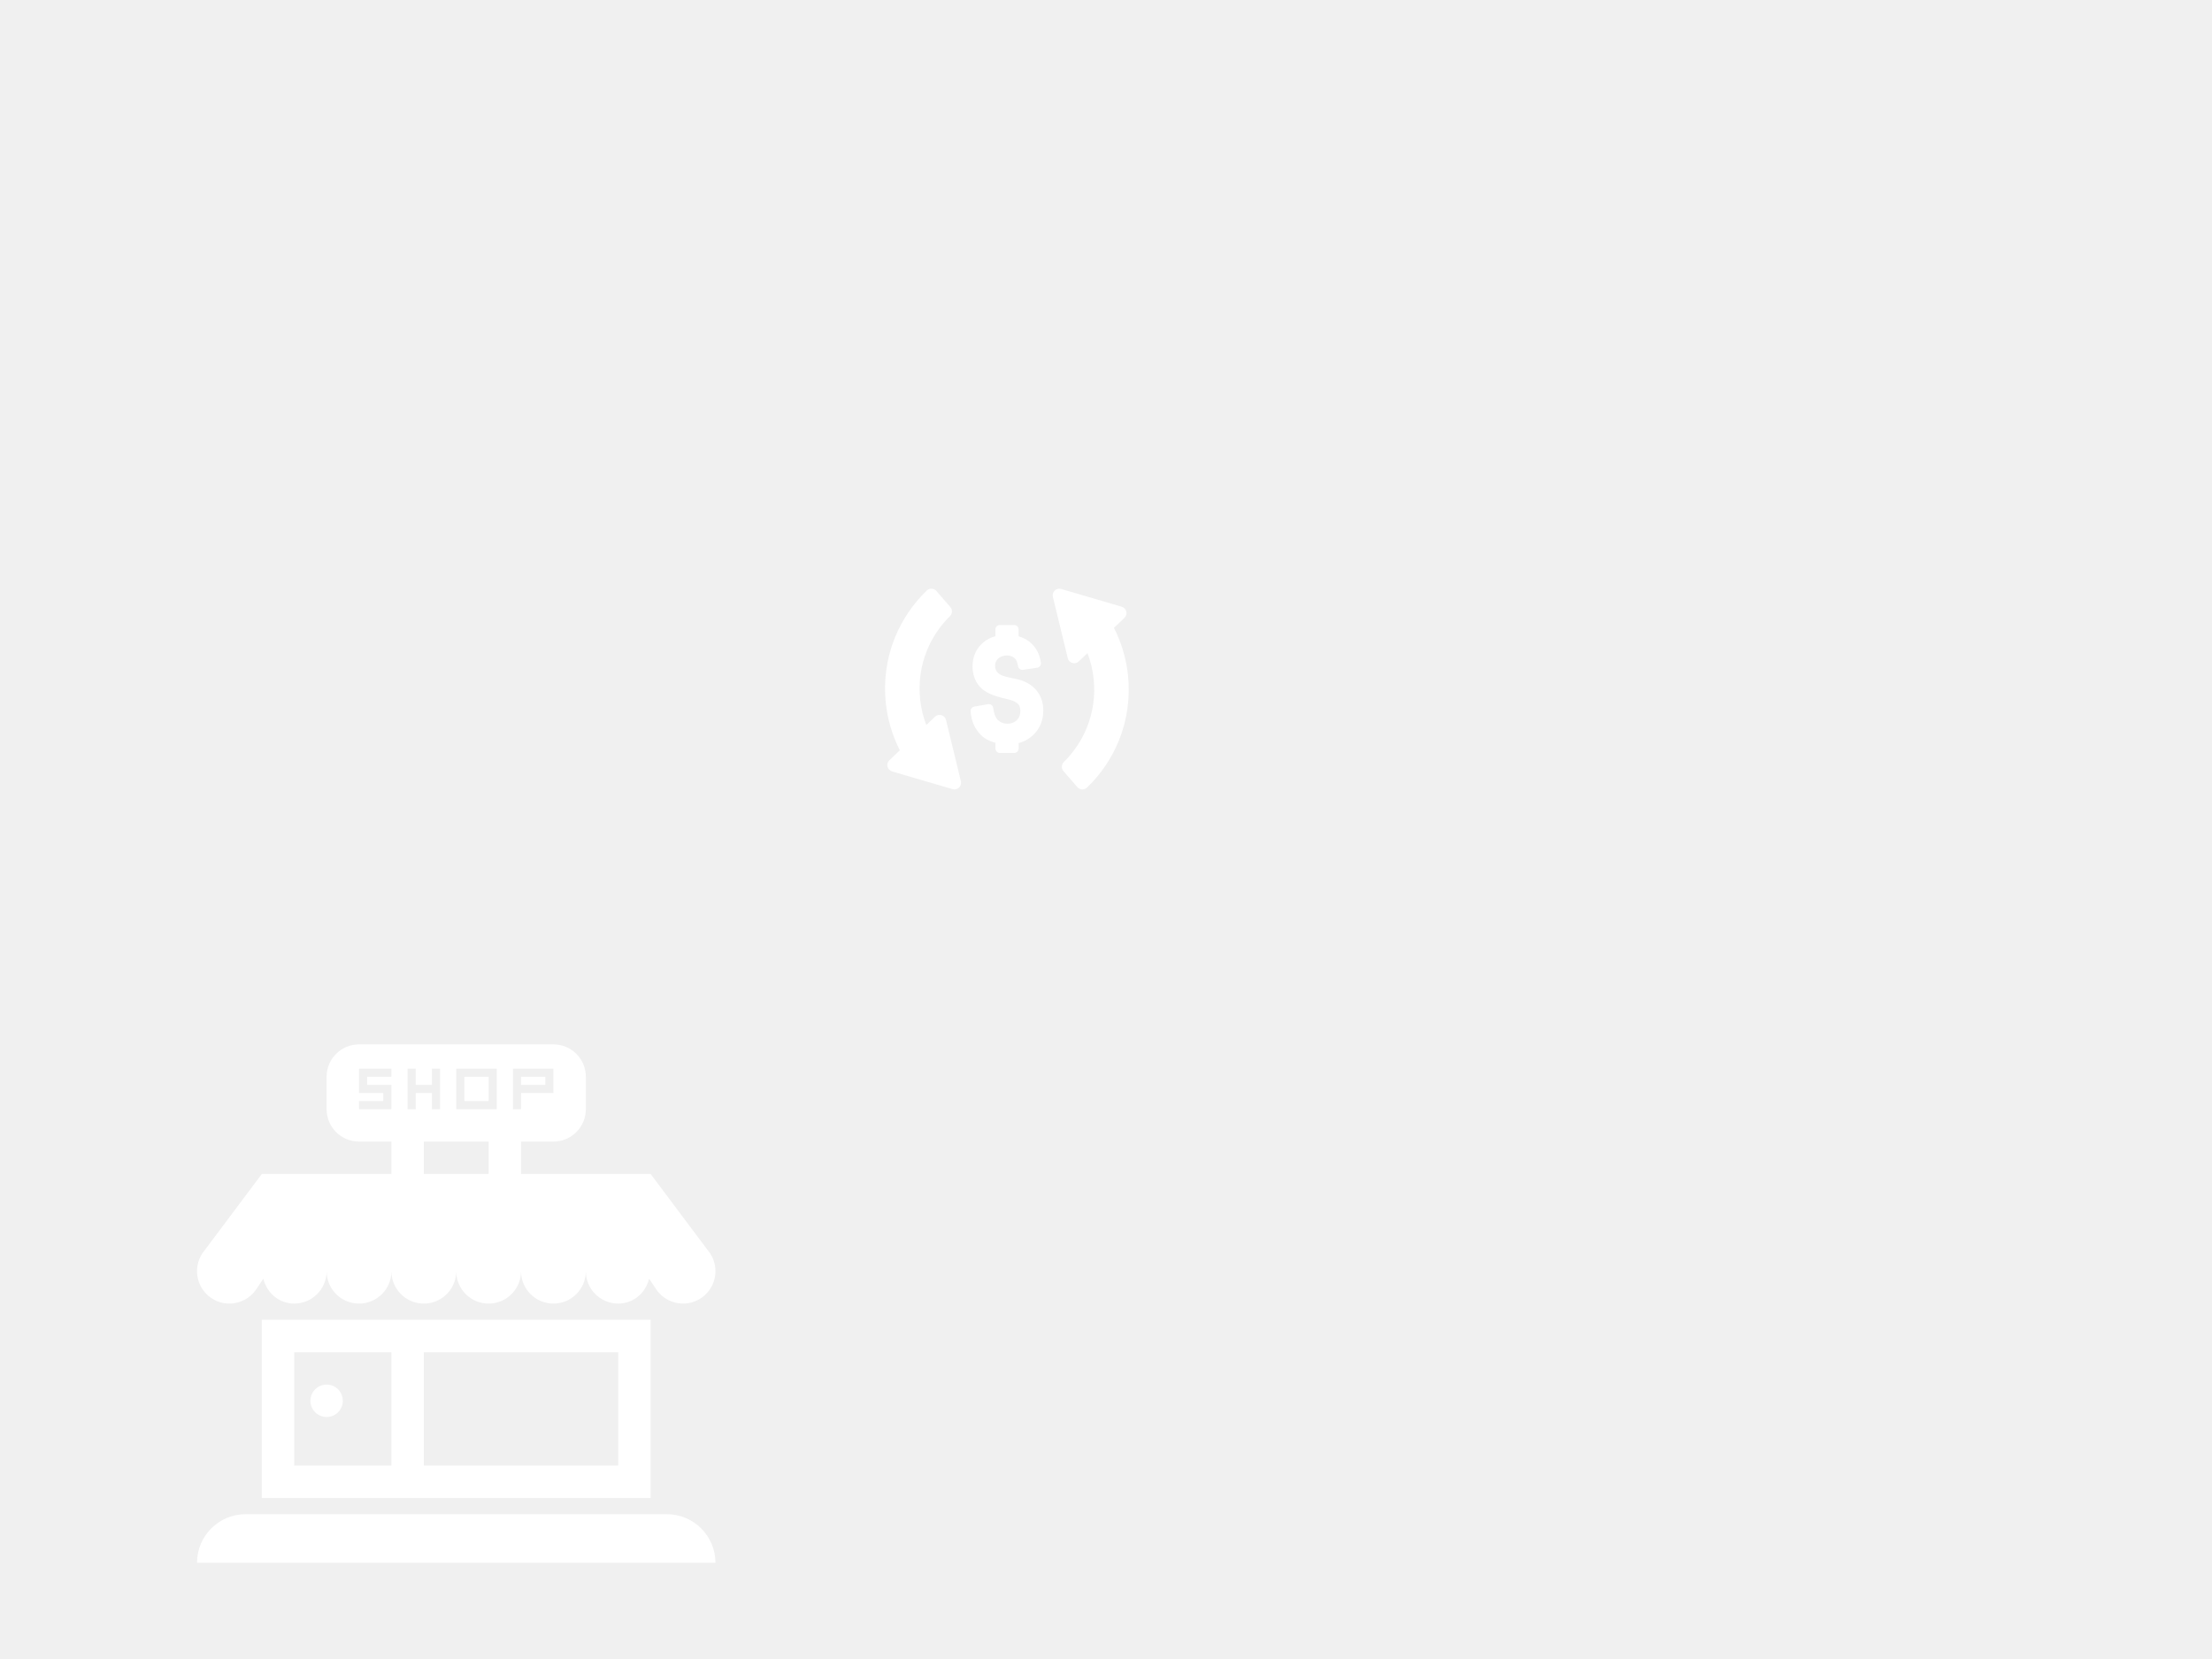
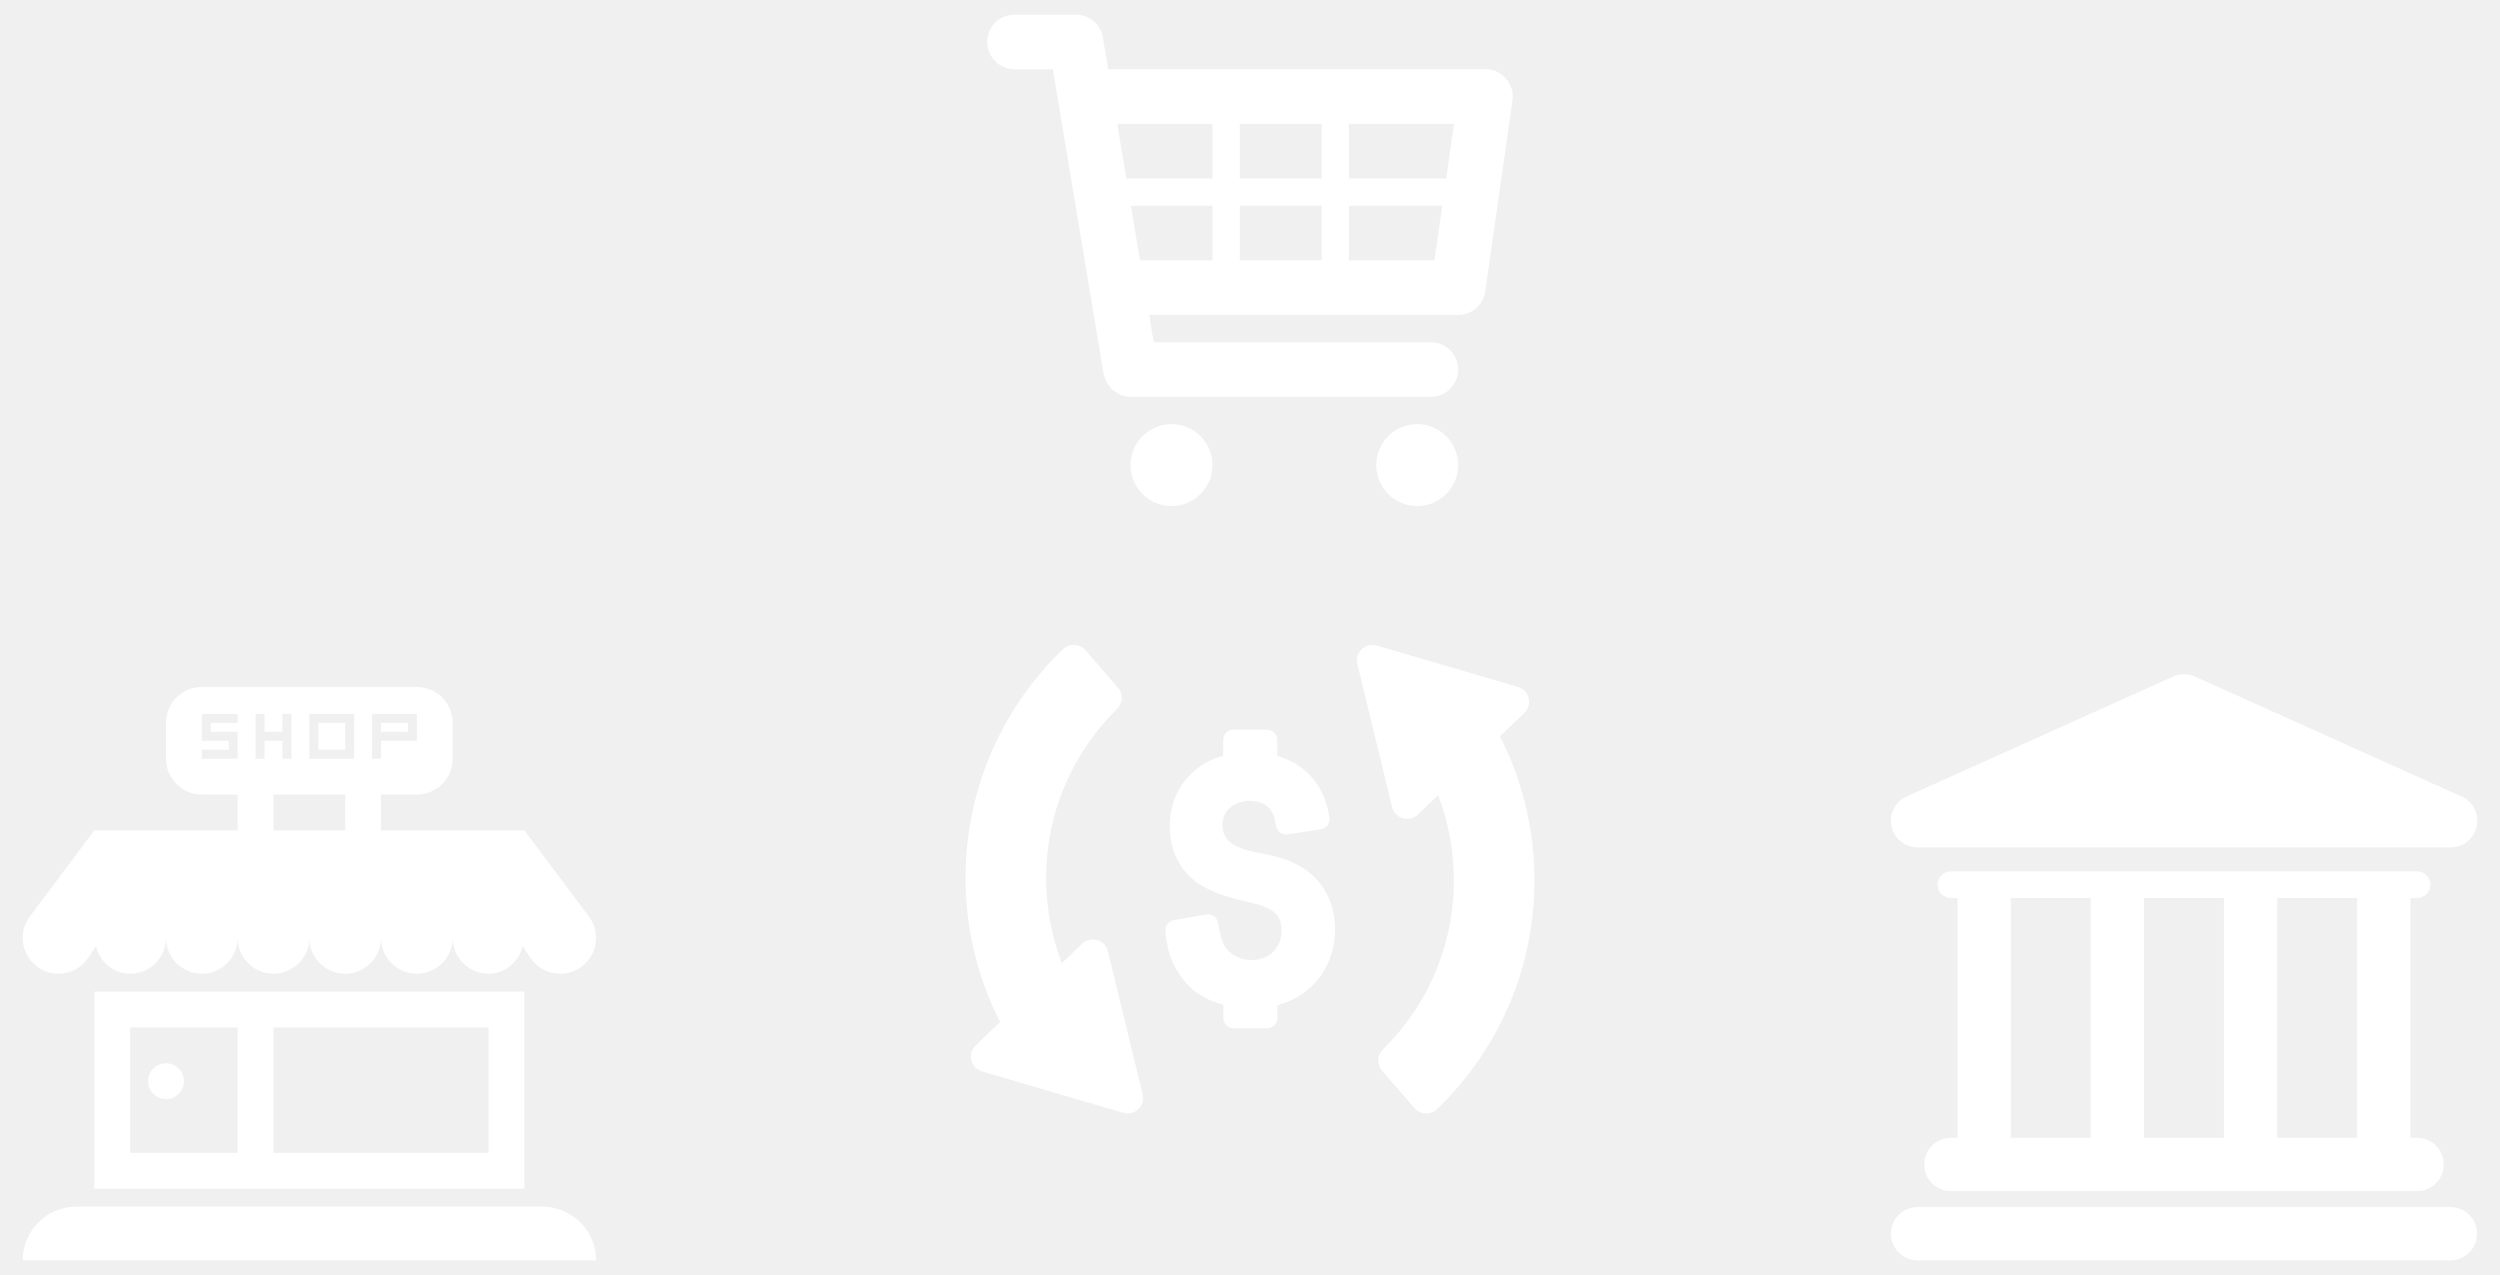
- <svg xmlns="http://www.w3.org/2000/svg" xmlns:xlink="http://www.w3.org/1999/xlink" class="fragment roll-in" width="640" height="480">
-   <defs>
-     <svg viewBox="0 0 1000 1000" height="1000px" width="1000px" y="0px" x="0px" id="svg_1">
-       <g>
-         <path d="m603,485.6c-10.3,-10.3 -23.4,-19 -39.1,-25.9c-14.6,-6.4 -30.5,-9.6 -45.8,-12.7c-20,-4 -39.1,-7.9 -51.6,-18.3c-1.8,-1.5 -3.5,-3.2 -5,-5c-5,-6 -7.4,-13.7 -7.4,-23.3c0,-9.7 2.9,-17.5 9.1,-24.5c4.9,-5.5 12.2,-9.7 20.4,-12.1c4.7,-1.3 9.6,-2 14.7,-2c12.9,0 24.4,4.5 31.4,12.3c5.2,5.8 8.9,15.4 10.8,27.9c1.2,8.2 8.3,14.1 16.4,14.1c0.8,0 1.6,-0.1 2.5,-0.2l53.3,-8c9,-1.3 15.2,-9.7 14,-18.7l0,0c-4.6,-32.5 -18.5,-58.6 -41.3,-77.6c-11.7,-9.7 -26.4,-17.2 -42.9,-22.1v-25.8c0,-9.2 -7.4,-16.6 -16.6,-16.6h-42.1h-11.9c-9.2,0 -16.6,7.4 -16.6,16.6v25.4c-18.2,5.1 -34.1,13.4 -46.6,24.3c-26.3,23 -39.7,53.4 -39.7,90.2c0,10.4 1.2,20.3 3.5,29.7c2.3,9.4 5.7,18.2 10.2,26.5c9.3,17 22.7,30.5 39.9,40.1c24.3,13.6 47.9,19.6 73.9,25.4c17.2,3.9 36.1,9.5 45.9,21.4c4.5,5.6 6.9,13.8 6.9,24.3c0,13.1 -3.6,23.7 -11.1,32.2c-7,8 -17.2,13.3 -28.7,15.1c-2.7,0.4 -5.6,0.6 -8.4,0.6c-16.4,0 -31.7,-6.9 -40.7,-18.6c-4.2,-5.4 -10,-16.9 -13.4,-41c-1.2,-8.3 -8.3,-14.2 -16.4,-14.2c-0.9,0 -1.9,0.1 -2.9,0.2l-52.1,9.1c-8.4,1.5 -14.3,9 -13.7,17.5c1.8,25.7 8.7,48.1 20.3,66.4c11.8,18.6 26.3,32.4 43,41c9.5,4.9 19.6,8.8 30.3,11.7v21.4c0,9.2 7.4,16.6 16.6,16.6h54c9.2,0 16.6,-7.4 16.6,-16.6v-20.4c23.1,-6.4 43.3,-18.2 58.8,-34.5c22.7,-23.9 34.2,-53.8 34.2,-89.1c0,-16.1 -2.8,-31.4 -8.3,-45.4c-5.8,-14.3 -13.9,-26.9 -24.4,-37.4z" />
-         <g>
-           <g>
-             <path d="m901.8,257.8l39.4,-37.6c13.9,-13.3 8.2,-36.7 -10.2,-42.1l-227.9,-66.8c-18.5,-5.4 -35.9,11.2 -31.3,29.9l56,230.7c4.5,18.7 27.6,25.5 41.6,12.2l32.7,-31.2c12,31 19.8,63.6 23.3,97.5c6.5,62.2 -2.3,125.4 -25.6,183c-19.6,48.5 -49.4,92.9 -86.8,129.7c-9.4,9.3 -10.1,24.3 -1.4,34.3l52.5,60.5c9.4,10.8 25.9,11.5 36.3,1.6c51.8,-49.9 93,-110.7 120,-177.2c31.3,-77.2 43.1,-162 34.4,-245.4c-6.7,-63.3 -24.5,-123.3 -53,-179.1z" />
+ <svg xmlns="http://www.w3.org/2000/svg" width="500mm" height="255mm" viewBox="0 0 1771.653 903.543" id="svg4152" version="1.1">
+   <defs id="defs4154" />
+   <g id="layer1" transform="translate(140.9054,718.003)">
+     <g id="g5371" transform="translate(6.350839,-19.58938)" style="fill:#ffffff">
+       <path d="m -105.812,-8.391 c 8.208,0 16.243,-3.968 21.152,-11.308 l 5.455,-8.184 c 2.728,11.085 12.275,19.492 24.203,19.492 14.036,0 25.393,-11.358 25.393,-25.393 0,14.036 11.358,25.393 25.393,25.393 14.035,0 25.393,-11.358 25.393,-25.393 0,14.036 11.358,25.393 25.393,25.393 14.035,0 25.393,-11.358 25.393,-25.393 0,14.036 11.358,25.393 25.393,25.393 14.035,0 25.393,-11.358 25.393,-25.393 0,14.036 11.358,25.393 25.393,25.393 14.035,0 25.393,-11.358 25.393,-25.393 0,14.036 11.358,25.393 25.393,25.393 11.953,0 21.475,-8.407 24.203,-19.492 l 5.455,8.184 c 4.885,7.34 12.945,11.308 21.152,11.308 4.836,0 9.721,-1.389 14.061,-4.265 11.68,-7.787 14.829,-23.558 7.043,-35.213 l -46.521,-62.094 -101.572,0 0,-25.393 25.393,0 c 14.036,0 25.393,-11.358 25.393,-25.393 l 0,-25.393 c 0,-14.036 -11.358,-25.393 -25.393,-25.393 l -152.358,0 c -14.036,0 -25.393,11.358 -25.393,25.393 l 0,25.393 c 0,14.036 11.358,25.393 25.393,25.393 l 25.393,0 0,25.393 -101.572,0 -46.521,62.094 c -7.787,11.655 -4.613,27.427 7.043,35.213 4.315,2.877 9.225,4.265 14.061,4.265 z m 222.214,-184.099 31.741,0 0,19.045 -25.393,0 0,12.697 -6.348,0 0,-31.741 z m -44.438,0 31.741,0 0,31.741 -31.741,0 0,-31.741 z m -38.09,0 6.348,0 0,12.697 12.697,0 0,-12.697 6.348,0 0,31.741 -6.348,0 0,-12.697 -12.697,0 0,12.697 -6.348,0 0,-31.741 z m -38.09,31.741 0,-6.348 19.045,0 0,-6.348 -19.045,0 0,-19.045 25.393,0 0,6.348 -19.045,0 0,6.348 19.045,0 0,19.045 -25.393,0 z m 50.786,25.393 50.786,0 0,25.393 -50.786,0 0,-25.393 z m 228.537,330.109 -406.288,0 c 0,-21.029 17.061,-38.09 38.09,-38.09 l 330.109,0 c 21.029,0 38.09,17.061 38.09,38.09 z M -55.002,4.305 l -25.393,0 0,114.269 0,25.393 304.716,0 0,-25.393 0,-114.269 -25.393,0 -253.93,0 z m 0,114.269 0,-88.876 76.179,0 0,88.876 -76.179,0 z m 101.572,0 0,-88.876 152.358,0 0,88.876 -152.358,0 z M -16.912,67.788 c 0,7.018 -5.678,12.697 -12.697,12.697 -7.018,0 -12.697,-5.679 -12.697,-12.697 0,-7.018 5.678,-12.697 12.697,-12.697 7.018,0 12.697,5.679 12.697,12.697 z M 141.794,-179.794 l -19.045,0 0,-6.348 19.045,0 0,6.348 z m -63.482,-6.348 19.045,0 0,19.045 -19.045,0 0,-19.045 z" id="path4701" style="fill:#ffffff" />
+       <g transform="matrix(8.841772,0,0,8.841772,1179.489,-233.9844)" id="g4754" style="fill:#ffffff">
+         <g style="display:none;fill:#ffffff" id="Layer_2" display="none">
+           <rect style="display:inline;fill:#ffffff;stroke:#000000;stroke-width:0.25;stroke-linecap:round;stroke-linejoin:round;stroke-miterlimit:10" x="5" y="5" display="inline" stroke-miterlimit="10" width="40" height="40" id="rect4737" />
+         </g>
+         <g id="Layer_1" style="fill:#ffffff">
+           <g id="g4740" style="fill:#ffffff">
+             <path d="m 46.344,44.219 -42.708,0 c -1.18,0 -2.136,0.956 -2.136,2.136 0,1.179 0.956,2.135 2.136,2.135 l 42.708,0 c 1.18,0 2.136,-0.956 2.136,-2.135 -10e-4,-1.18 -0.957,-2.136 -2.136,-2.136 z" id="path4742" style="fill:#ffffff" />
+             <path d="m 6.305,38.665 c -1.18,0 -2.136,0.956 -2.136,2.136 0,1.18 0.956,2.136 2.136,2.136 l 37.37,0 c 1.179,0 2.135,-0.956 2.135,-2.136 0,-1.18 -0.956,-2.136 -2.135,-2.136 l -0.534,0 0,-19.219 0.534,0 c 0.59,0 1.067,-0.478 1.067,-1.067 0,-0.589 -0.478,-1.067 -1.067,-1.067 l -37.37,0 c -0.59,0 -1.067,0.478 -1.067,1.067 0,0.589 0.478,1.067 1.067,1.067 l 0.534,0 0,19.219 -0.534,0 z m 32.565,-19.219 0,19.219 -6.406,0 0,-19.219 6.406,0 z m -10.678,0 0,19.219 -6.406,0 0,-19.219 6.406,0 z m -17.083,0 6.406,0 0,19.219 -6.406,0 0,-19.219 z" id="path4744" style="fill:#ffffff" />
+             <path d="m 3.636,15.391 42.708,0 c 0.007,0 0.015,0 0.021,0 1.181,0 2.136,-0.956 2.136,-2.136 0,-0.938 -0.604,-1.733 -1.444,-2.021 L 25.867,1.699 c -0.557,-0.25 -1.194,-0.25 -1.752,0 L 2.76,11.308 c -0.919,0.414 -1.424,1.412 -1.212,2.396 0.211,0.984 1.081,1.687 2.088,1.687 z" id="path4746" style="fill:#ffffff" />
          </g>
-           <path d="m95.2,718.9l-39.4,37.6c-13.9,13.3 -8.2,36.7 10.2,42.1l227.9,66.8c18.5,5.4 35.9,-11.2 31.3,-29.9l-56,-230.7c-4.5,-18.7 -27.6,-25.5 -41.6,-12.2l-32.7,31.2c-12,-31 -19.8,-63.6 -23.3,-97.5c-6.5,-62.2 2.3,-125.4 25.6,-183c19.6,-48.5 49.4,-92.9 86.8,-129.7c9.4,-9.3 10.1,-24.3 1.4,-34.3l-52.5,-60.5c-9.4,-10.8 -25.9,-11.5 -36.3,-1.6c-51.8,49.9 -93,110.7 -120,177.2c-31.3,77.2 -43.1,162 -34.4,245.4c6.7,63.3 24.5,123.3 53,179.1z" />
        </g>
      </g>
-     </svg>
-     <svg id="svg_4" viewBox="0 0 50 50" height="50px" width="50px" y="0px" x="0px">
-       <g display="none" id="Layer_2">
-         <rect height="40" width="40" stroke-miterlimit="10" stroke-linejoin="round" stroke-linecap="round" stroke-width="0.25" stroke="#000000" fill="none" y="5" x="5" />
-       </g>
-       <g id="Layer_1">
-         <g>
-           <path d="m46.344,44.219h-42.708c-1.18,0 -2.136,0.956 -2.136,2.136c0,1.179 0.956,2.135 2.136,2.135h42.708c1.18,0 2.136,-0.956 2.136,-2.135c-0.001,-1.18 -0.957,-2.136 -2.136,-2.136z" />
-           <path d="m6.305,38.665c-1.18,0 -2.136,0.956 -2.136,2.136s0.956,2.136 2.136,2.136h37.37c1.179,0 2.135,-0.956 2.135,-2.136s-0.956,-2.136 -2.135,-2.136h-0.534v-19.219h0.534c0.59,0 1.067,-0.478 1.067,-1.067s-0.478,-1.067 -1.067,-1.067h-37.37c-0.59,0 -1.067,0.478 -1.067,1.067s0.478,1.067 1.067,1.067h0.534v19.219h-0.534l0,0zm32.565,-19.219v19.219h-6.406v-19.219h6.406l0,0zm-10.678,0v19.219h-6.406v-19.219h6.406l0,0zm-17.083,0h6.406v19.219h-6.406v-19.219l0,0z" />
-           <path d="m3.636,15.391h42.708c0.007,0 0.015,0 0.021,0c1.181,0 2.136,-0.956 2.136,-2.136c0,-0.938 -0.604,-1.733 -1.444,-2.021l-21.19,-9.535c-0.557,-0.25 -1.194,-0.25 -1.752,0l-21.355,9.609c-0.919,0.414 -1.424,1.412 -1.212,2.396c0.211,0.984 1.081,1.687 2.088,1.687z" />
+       <g transform="matrix(0.4391074,0,0,0.4391074,519.6755,-289.812)" id="g4764" style="fill:#ffffff">
+         <path d="m 603,485.6 c -10.3,-10.3 -23.4,-19 -39.1,-25.9 -14.6,-6.4 -30.5,-9.6 -45.8,-12.7 -20,-4 -39.1,-7.9 -51.6,-18.3 -1.8,-1.5 -3.5,-3.2 -5,-5 -5,-6 -7.4,-13.7 -7.4,-23.3 0,-9.7 2.9,-17.5 9.1,-24.5 4.9,-5.5 12.2,-9.7 20.4,-12.1 4.7,-1.3 9.6,-2 14.7,-2 12.9,0 24.4,4.5 31.4,12.3 5.2,5.8 8.9,15.4 10.8,27.9 1.2,8.2 8.3,14.1 16.4,14.1 0.8,0 1.6,-0.1 2.5,-0.2 l 53.3,-8 c 9,-1.3 15.2,-9.7 14,-18.7 l 0,0 c -4.6,-32.5 -18.5,-58.6 -41.3,-77.6 -11.7,-9.7 -26.4,-17.2 -42.9,-22.1 l 0,-25.8 c 0,-9.2 -7.4,-16.6 -16.6,-16.6 l -42.1,0 -11.9,0 c -9.2,0 -16.6,7.4 -16.6,16.6 l 0,25.4 c -18.2,5.1 -34.1,13.4 -46.6,24.3 -26.3,23 -39.7,53.4 -39.7,90.2 0,10.4 1.2,20.3 3.5,29.7 2.3,9.4 5.7,18.2 10.2,26.5 9.3,17 22.7,30.5 39.9,40.1 24.3,13.6 47.9,19.6 73.9,25.4 17.2,3.9 36.1,9.5 45.9,21.4 4.5,5.6 6.9,13.8 6.9,24.3 0,13.1 -3.6,23.7 -11.1,32.2 -7,8 -17.2,13.3 -28.7,15.1 -2.7,0.4 -5.6,0.6 -8.4,0.6 -16.4,0 -31.7,-6.9 -40.7,-18.6 -4.2,-5.4 -10,-16.9 -13.4,-41 -1.2,-8.3 -8.3,-14.2 -16.4,-14.2 -0.9,0 -1.9,0.1 -2.9,0.2 l -52.1,9.1 c -8.4,1.5 -14.3,9 -13.7,17.5 1.8,25.7 8.7,48.1 20.3,66.4 11.8,18.6 26.3,32.4 43,41 9.5,4.9 19.6,8.8 30.3,11.7 l 0,21.4 c 0,9.2 7.4,16.6 16.6,16.6 l 54,0 c 9.2,0 16.6,-7.4 16.6,-16.6 l 0,-20.4 c 23.1,-6.4 43.3,-18.2 58.8,-34.5 22.7,-23.9 34.2,-53.8 34.2,-89.1 0,-16.1 -2.8,-31.4 -8.3,-45.4 -5.8,-14.3 -13.9,-26.9 -24.4,-37.4 z" id="path4766" style="fill:#ffffff" />
+         <g id="g4768" style="fill:#ffffff">
+           <g id="g4770" style="fill:#ffffff">
+             <path d="m 901.8,257.8 39.4,-37.6 c 13.9,-13.3 8.2,-36.7 -10.2,-42.1 L 703.1,111.3 c -18.5,-5.4 -35.9,11.2 -31.3,29.9 l 56,230.7 c 4.5,18.7 27.6,25.5 41.6,12.2 l 32.7,-31.2 c 12,31 19.8,63.6 23.3,97.5 6.5,62.2 -2.3,125.4 -25.6,183 -19.6,48.5 -49.4,92.9 -86.8,129.7 -9.4,9.3 -10.1,24.3 -1.4,34.3 l 52.5,60.5 c 9.4,10.8 25.9,11.5 36.3,1.6 51.8,-49.9 93,-110.7 120,-177.2 31.3,-77.2 43.1,-162 34.4,-245.4 -6.7,-63.3 -24.5,-123.3 -53,-179.1 z" id="path4772" style="fill:#ffffff" />
+           </g>
+           <path d="m 95.2,718.9 -39.4,37.6 c -13.9,13.3 -8.2,36.7 10.2,42.1 l 227.9,66.8 c 18.5,5.4 35.9,-11.2 31.3,-29.9 l -56,-230.7 c -4.5,-18.7 -27.6,-25.5 -41.6,-12.2 l -32.7,31.2 c -12,-31 -19.8,-63.6 -23.3,-97.5 -6.5,-62.2 2.3,-125.4 25.6,-183 19.6,-48.5 49.4,-92.9 86.8,-129.7 9.4,-9.3 10.1,-24.3 1.4,-34.3 l -52.5,-60.5 c -9.4,-10.8 -25.9,-11.5 -36.3,-1.6 -51.8,49.9 -93,110.7 -120,177.2 -31.3,77.2 -43.1,162 -34.4,245.4 6.7,63.3 24.5,123.3 53,179.1 z" id="path4774" style="fill:#ffffff" />
        </g>
      </g>
-     </svg>
-     <svg viewBox="0 0 512 512" height="512px" width="512px" y="0px" x="0px" id="svg_6">
-       <path d="m31.969,256c10.344,0 20.469,-5 26.656,-14.25l6.875,-10.313c3.438,13.969 15.469,24.563 30.5,24.563c17.688,0 32,-14.313 32,-32c0,17.688 14.313,32 32,32s32,-14.313 32,-32c0,17.688 14.313,32 32,32s32,-14.313 32,-32c0,17.688 14.313,32 32,32s32,-14.313 32,-32c0,17.688 14.313,32 32,32s32,-14.313 32,-32c0,17.688 14.313,32 32,32c15.063,0 27.063,-10.594 30.5,-24.563l6.875,10.313c6.156,9.25 16.313,14.25 26.656,14.25c6.094,0 12.25,-1.75 17.719,-5.375c14.719,-9.813 18.688,-29.688 8.875,-44.375l-58.625,-78.25h-128v-32h32c17.688,0 32,-14.313 32,-32v-32c0,-17.688 -14.313,-32 -32,-32h-192c-17.688,0 -32,14.313 -32,32v32c0,17.688 14.313,32 32,32h32v32h-128l-58.625,78.25c-9.813,14.688 -5.813,34.563 8.875,44.375c5.438,3.625 11.625,5.375 17.719,5.375zm280.031,-232h40v24h-32v16h-8v-40l0,0zm-56,0h40v40h-40v-40l0,0zm-48,0h8v16h16v-16h8v40h-8v-16h-16v16h-8v-40l0,0zm-48,40v-8h24v-8h-24v-24h32v8h-24v8h24v24h-32l0,0zm64,32h64v32h-64v-32l0,0zm288,416h-512c0,-26.5 21.5,-48 48,-48h416c26.5,0 48,21.5 48,48zm-416,-240h-32v144v32h384v-32v-144h-32h-320l0,0zm0,144v-112h96v112h-96l0,0zm128,0v-112h192v112h-192l0,0zm-80,-64c0,8.844 -7.156,16 -16,16s-16,-7.156 -16,-16s7.156,-16 16,-16s16,7.156 16,16zm200,-312h-24v-8h24v8l0,0zm-80,-8h24v24h-24v-24l0,0z" />
-     </svg>
-     <svg id="svg_8" viewBox="0 0 24 24" height="24px" width="24px" y="0px" x="0px">
-       <g id="Layer_1">
-         <g>
-           <path d="m20.756,5.345c-0.191,-0.219 -0.466,-0.345 -0.756,-0.345h-13.819l-0.195,-1.164c-0.08,-0.482 -0.497,-0.836 -0.986,-0.836h-2.25c-0.553,0 -1,0.447 -1,1s0.447,1 1,1h1.403l1.86,11.164c0.008,0.045 0.031,0.082 0.045,0.124c0.016,0.053 0.029,0.103 0.054,0.151c0.032,0.066 0.075,0.122 0.12,0.179c0.031,0.039 0.059,0.078 0.095,0.112c0.058,0.054 0.125,0.092 0.193,0.13c0.038,0.021 0.071,0.049 0.112,0.065c0.116,0.047 0.238,0.075 0.367,0.075c0.001,0 11.001,0 11.001,0c0.553,0 1,-0.447 1,-1s-0.447,-1 -1,-1h-10.153l-0.166,-1h11.319c0.498,0 0.92,-0.366 0.99,-0.858l1,-7c0.041,-0.288 -0.045,-0.579 -0.234,-0.797zm-1.909,1.655l-0.285,2h-3.562v-2h3.847l0,0zm-4.847,0v2h-3v-2h3l0,0zm0,3v2h-3v-2h3l0,0zm-4,-3v2h-3c-0.053,0 -0.101,0.015 -0.148,0.03l-0.338,-2.03h3.486l0,0zm-2.986,3h2.986v2h-2.653l-0.333,-2zm7.986,2v-2h3.418l-0.285,2h-3.133l0,0z" />
-           <circle r="1.5" cy="19.5" cx="8.5" />
-           <circle r="1.5" cy="19.5" cx="17.5" />
+       <g transform="matrix(19.3467,0,0,19.3467,518.5015,-746.077)" id="g5231" style="fill:#ffffff">
+         <g id="Layer_1-9" style="fill:#ffffff">
+           <g id="g5216" style="fill:#ffffff">
+             <path d="M 20.756,5.345 C 20.565,5.126 20.29,5 20,5 L 6.181,5 5.986,3.836 C 5.906,3.354 5.489,3 5,3 L 2.75,3 c -0.553,0 -1,0.447 -1,1 0,0.553 0.447,1 1,1 l 1.403,0 1.86,11.164 c 0.008,0.045 0.031,0.082 0.045,0.124 0.016,0.053 0.029,0.103 0.054,0.151 0.032,0.066 0.075,0.122 0.12,0.179 0.031,0.039 0.059,0.078 0.095,0.112 0.058,0.054 0.125,0.092 0.193,0.13 0.038,0.021 0.071,0.049 0.112,0.065 C 6.748,16.972 6.87,17 6.999,17 7,17 18,17 18,17 c 0.553,0 1,-0.447 1,-1 0,-0.553 -0.447,-1 -1,-1 L 7.847,15 7.681,14 19,14 c 0.498,0 0.92,-0.366 0.99,-0.858 l 1,-7 C 21.031,5.854 20.945,5.563 20.756,5.345 Z M 18.847,7 18.562,9 15,9 15,7 18.847,7 Z M 14,7 l 0,2 -3,0 0,-2 3,0 z m 0,3 0,2 -3,0 0,-2 3,0 z M 10,7 10,9 7,9 C 6.947,9 6.899,9.015 6.852,9.03 L 6.514,7 10,7 Z M 7.014,10 10,10 10,12 7.347,12 7.014,10 Z M 15,12 15,10 18.418,10 18.133,12 15,12 Z" id="path5218" style="fill:#ffffff" />
+             <circle cx="8.5" cy="19.5" r="1.5" id="circle5220" style="fill:#ffffff" />
+             <circle cx="17.5" cy="19.5" r="1.5" id="circle5222" style="fill:#ffffff" />
+           </g>
        </g>
+         <g style="display:none;fill:#ffffff" id="nyt_x5F_exporter_x5F_info" display="none" />
      </g>
-       <g display="none" id="nyt_x5F_exporter_x5F_info" />
-     </svg>
-   </defs>
-   <g>
-     <use fill="#ffffff" x="1501.5" y="1011.65" transform="matrix(0.16,0,0,0.16,0,0) " id="svg_2" xlink:href="#svg_1" />
-     <use fill="#ffffff" x="143.75" y="95.937" transform="matrix(3.2,0,0,3.2,0,0) " id="svg_5" xlink:href="#svg_4" />
-     <use fill="#ffffff" x="102.4" y="966.938" transform="matrix(0.3125,0,0,0.3125,0,0) " id="svg_7" xlink:href="#svg_6" />
-     <use fill="#ffffff" x="36.609" y="-0.6" transform="matrix(6.666667,0,0,6.666667,0,0) " id="svg_9" xlink:href="#svg_8" />
+     </g>
  </g>
+   <style id="style4" type="text/css">
+ 	.st0{fill:#52752F;}
+ 	.st1{fill:#212121;}
+ 	.st2{fill:url(#SVGID_2_);}
+ 	.st3{fill:url(#SVGID_3_);}
+ 	.st4{fill:url(#SVGID_4_);}
+ 	.st5{fill:url(#SVGID_5_);}
+ 	.st6{fill:url(#SVGID_6_);}
+ 	.st7{fill:url(#SVGID_7_);}
+ 	.st8{fill:url(#SVGID_8_);}
+ 	.st9{fill:url(#SVGID_9_);}
+ 	.st10{opacity:0.5;}
+ 	.st11{opacity:0.8;}
+ 	.st12{fill:#636363;}
+ 	.st13{fill:url(#SVGID_10_);}
+ 	.st14{fill:url(#SVGID_11_);}
+ 	.st15{fill:url(#SVGID_13_);}
+ 	.st16{fill:url(#SVGID_14_);}
+ 	.st17{fill:url(#SVGID_16_);}
+ 	.st18{fill:url(#SVGID_17_);}
+ 	.st19{fill:url(#SVGID_18_);}
+ 	.st20{fill:url(#SVGID_19_);}
+ 	.st21{fill:url(#SVGID_20_);}
+ 	.st22{fill:url(#SVGID_21_);}
+ 	.st23{fill:url(#SVGID_22_);}
+ 	.st24{fill:url(#SVGID_23_);}
+ 	.st25{fill:url(#SVGID_24_);}
+ 	.st26{fill:url(#SVGID_25_);}
+ 	.st27{fill:url(#SVGID_27_);}
+ 	.st28{fill:url(#SVGID_28_);}
+ 	.st29{opacity:0.5;fill:url(#SVGID_12_);}
+ 	.st30{opacity:0.5;fill:url(#SVGID_26_);}
+ 	.st31{fill-rule:evenodd;clip-rule:evenodd;fill:url(#SVGID_15_);}
+ 	.st32{fill-rule:evenodd;clip-rule:evenodd;fill:url(#SVGID_1_);}
+ </style>
</svg>
